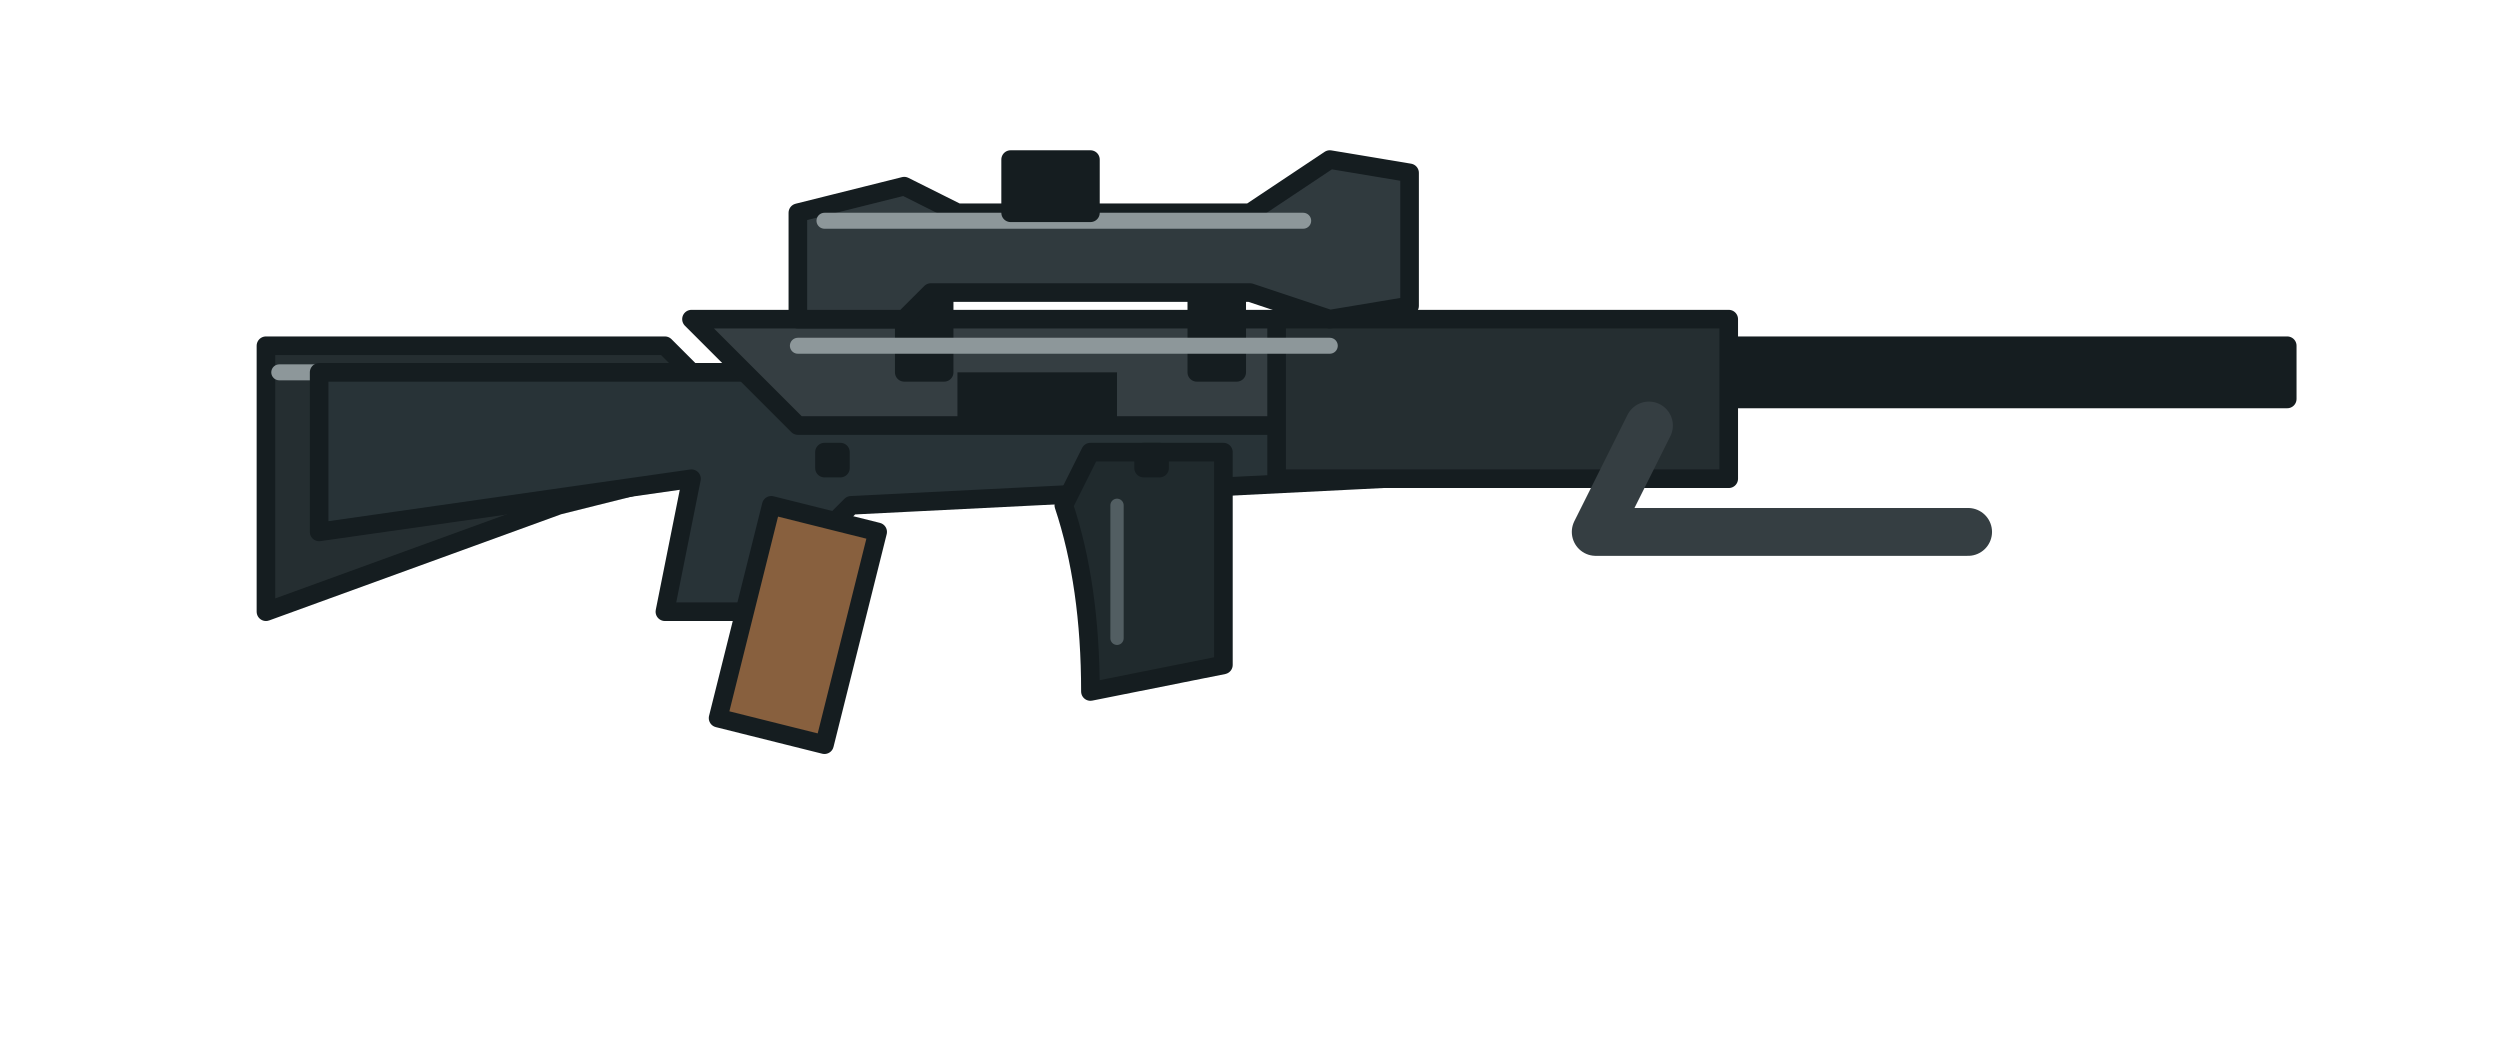
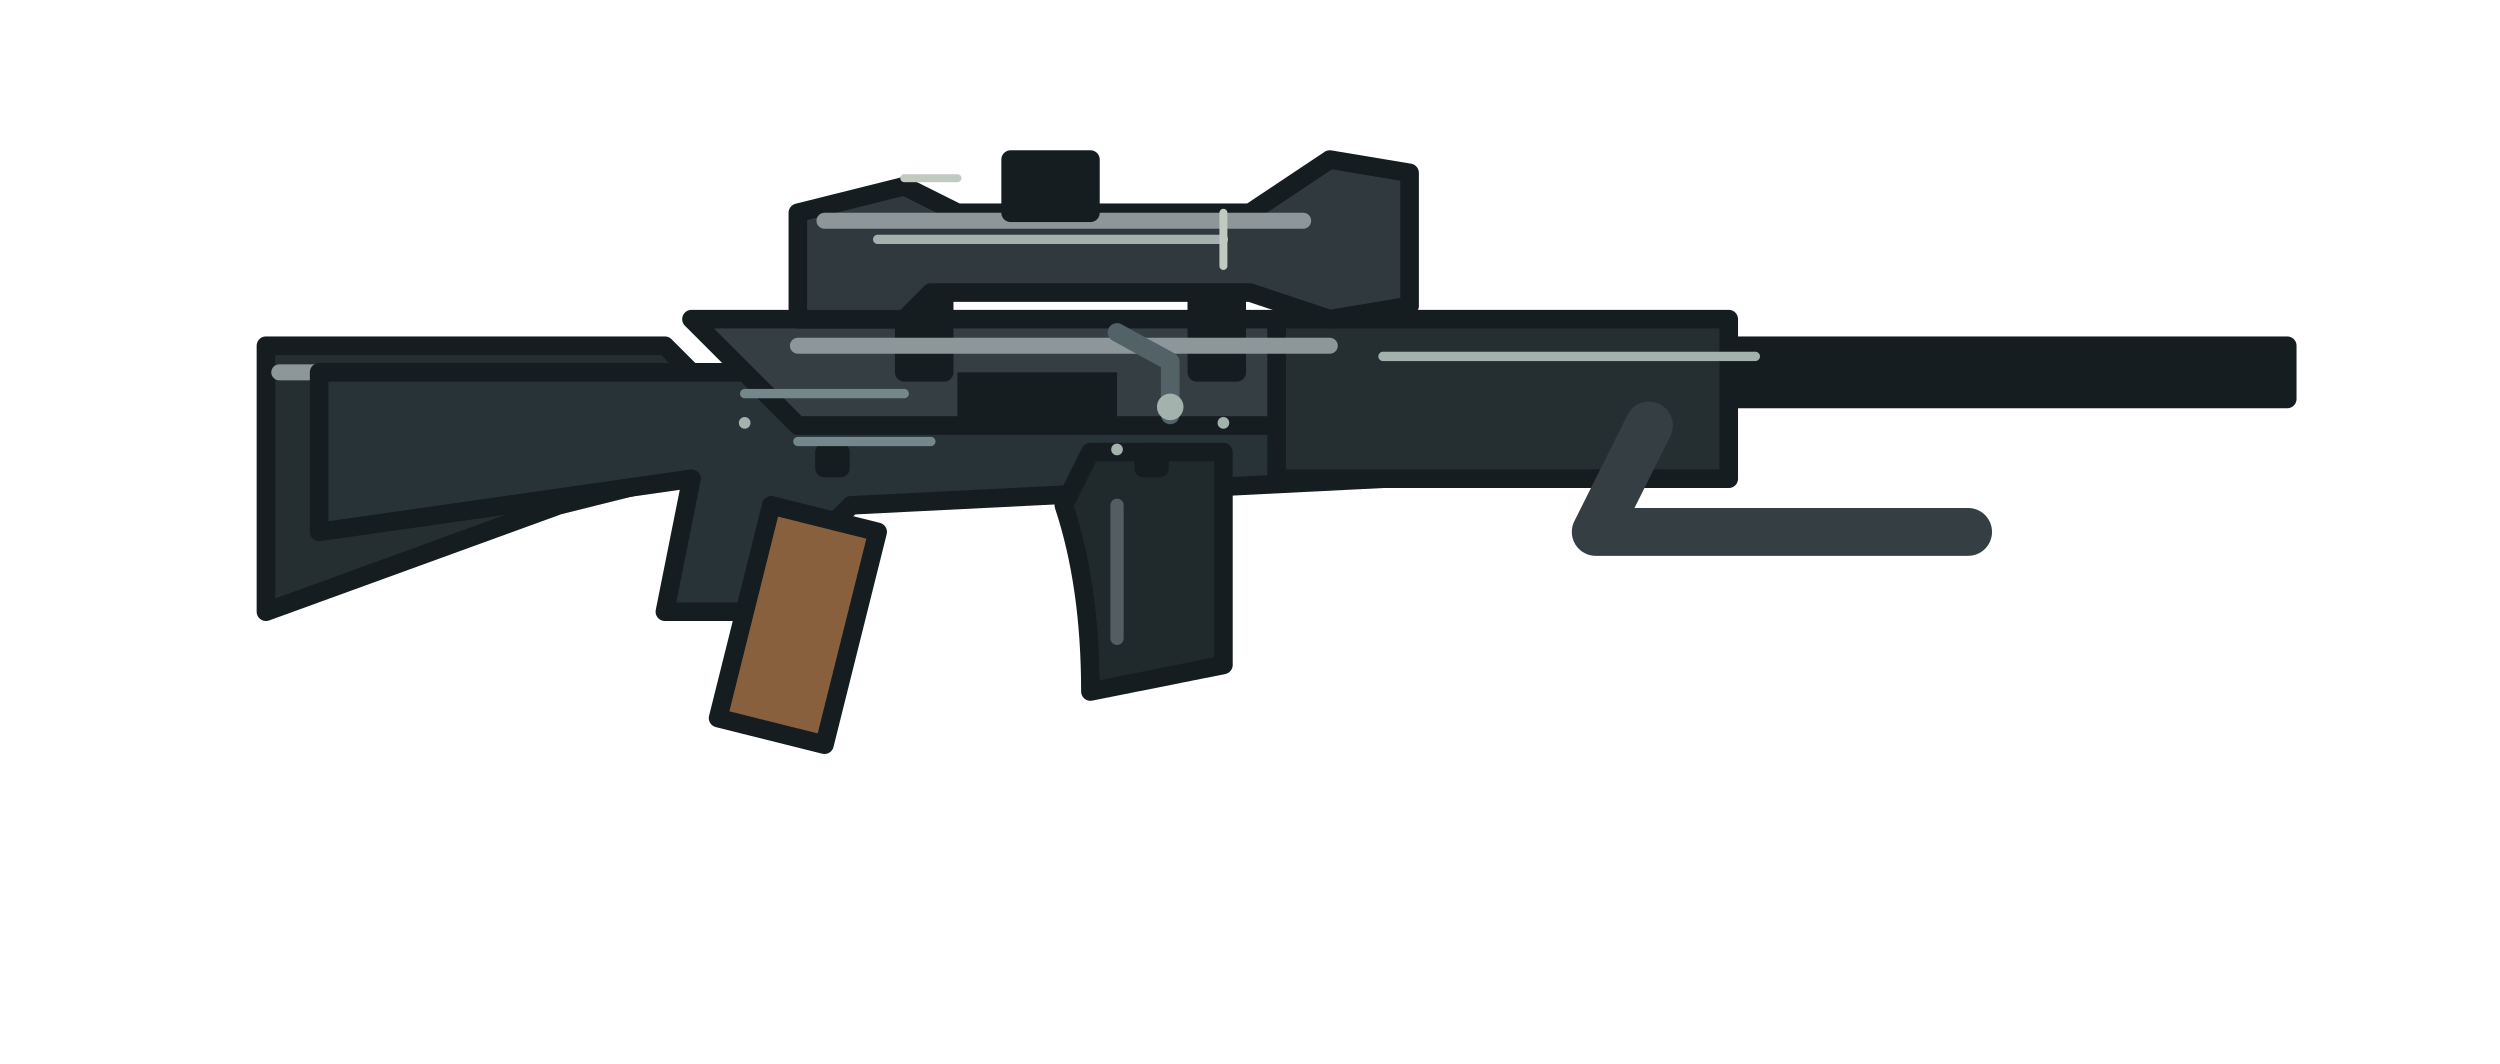
- <svg xmlns="http://www.w3.org/2000/svg" width="376" height="160" viewBox="-18 -12 94 40">
-   <g>
+ <svg xmlns="http://www.w3.org/2000/svg" width="752" height="320" viewBox="-18 -12 94 40">
+   <g id="display_firearm">
    <path d="M-8 1 L7 1 11 5 3 7 -8 11Z" fill="#252e31" stroke="#151d20" stroke-width="0.7" stroke-linejoin="round" stroke-linecap="round" />
    <path d="M-7.5 2 L5 2" fill="none" stroke="#8d979a" stroke-width="0.6" stroke-linejoin="round" stroke-linecap="round" />
    <path d="M-6 2 H35 L34 6 14 7 10 11 H7 L8 6 -6 8Z" fill="#283337" stroke="#151d20" stroke-width="0.7" stroke-linejoin="round" stroke-linecap="round" />
    <path d="M8 0 H34 L38 2 V4 H12Z" fill="#353e42" stroke="#151d20" stroke-width="0.7" stroke-linejoin="round" stroke-linecap="round" />
    <path d="M36 1 h32 v2 h-32Z" fill="#151d20" stroke="#151d20" stroke-width="0.7" stroke-linejoin="round" stroke-linecap="round" />
    <path d="M23 5 h5 q0 4.0 0 8 l-5 1 q0 -4.0 -1 -7Z" fill="#202a2d" stroke="#151d20" stroke-width="0.7" stroke-linejoin="round" stroke-linecap="round" />
    <path d="M24 7 L24 12" fill="none" stroke="#525e62" stroke-width="0.5" stroke-linejoin="round" stroke-linecap="round" />
    <path d="M11 7 L15 8 13 16 9 15Z" fill="#88603e" stroke="#151d20" stroke-width="0.7" stroke-linejoin="round" stroke-linecap="round" />
    <path d="M30 0 h17 v6 h-17Z" fill="#252e31" stroke="#151d20" stroke-width="0.7" stroke-linejoin="round" stroke-linecap="round" />
    <path d="M44 4 L42 8 H56" fill="none" stroke="#353e42" stroke-width="1.8" stroke-linejoin="round" stroke-linecap="round" />
    <path d="M16 -2 h1.5 v4 h-1.5Z" fill="#151d20" stroke="#151d20" stroke-width="0.7" stroke-linejoin="round" stroke-linecap="round" />
    <path d="M27 -2 h1.5 v4 h-1.5Z" fill="#151d20" stroke="#151d20" stroke-width="0.7" stroke-linejoin="round" stroke-linecap="round" />
    <path d="M12 -4 l4 -1 2 1 h11 l3 -2 3 .5 v5 l-3 .5 -3 -1 H17 l-1 1 h-4Z" fill="#303a3e" stroke="#151d20" stroke-width="0.7" stroke-linejoin="round" stroke-linecap="round" />
    <path d="M13 -3.7 H31" fill="none" stroke="#8d979a" stroke-width="0.6" stroke-linejoin="round" stroke-linecap="round" />
    <path d="M20 -6 h3 v2 h-3Z" fill="#151d20" stroke="#151d20" stroke-width="0.7" stroke-linejoin="round" stroke-linecap="round" />
    <path d="M18 2 h6 v2 h-6Z" fill="#151d20" stroke="none" stroke-width="0.7" stroke-linejoin="round" stroke-linecap="round" />
    <path d="M12 1 H32" fill="none" stroke="#8d979a" stroke-width="0.6" stroke-linejoin="round" stroke-linecap="round" />
    <path d="M13 5 h0.6 v0.6 h-0.6Z" fill="#8d979a" stroke="#151d20" stroke-width="0.7" stroke-linejoin="round" stroke-linecap="round" />
    <path d="M25 5 h0.6 v0.6 h-0.6Z" fill="#8d979a" stroke="#151d20" stroke-width="0.7" stroke-linejoin="round" stroke-linecap="round" />
+     <path d="M10 2.8 H16 M12 4.6 H17" fill="none" stroke="#74878a" stroke-width="0.35" stroke-linejoin="round" stroke-linecap="round" />
+     <circle cx="10" cy="3.9" r="0.22" fill="#a4b2ad" />
+     <circle cx="24" cy="4.9" r="0.22" fill="#a4b2ad" />
+     <circle cx="28" cy="3.9" r="0.22" fill="#a4b2ad" />
+     <path d="M15 -3 H28 M34 1.4 H48" fill="none" stroke="#a4b2ad" stroke-width="0.35" stroke-linejoin="round" stroke-linecap="round" />
+     <path d="M24 .5 l2 1.1 v2" fill="none" stroke="#536267" stroke-width="0.7" stroke-linejoin="round" stroke-linecap="round" />
+     <circle cx="26" cy="3.3" r="0.5" fill="#a4b2ad" />
+     <path d="M16 -5.3 h2 M28 -4 v2" fill="none" stroke="#c0cac1" stroke-width="0.3" stroke-linejoin="round" stroke-linecap="round" />
  </g>
</svg>
